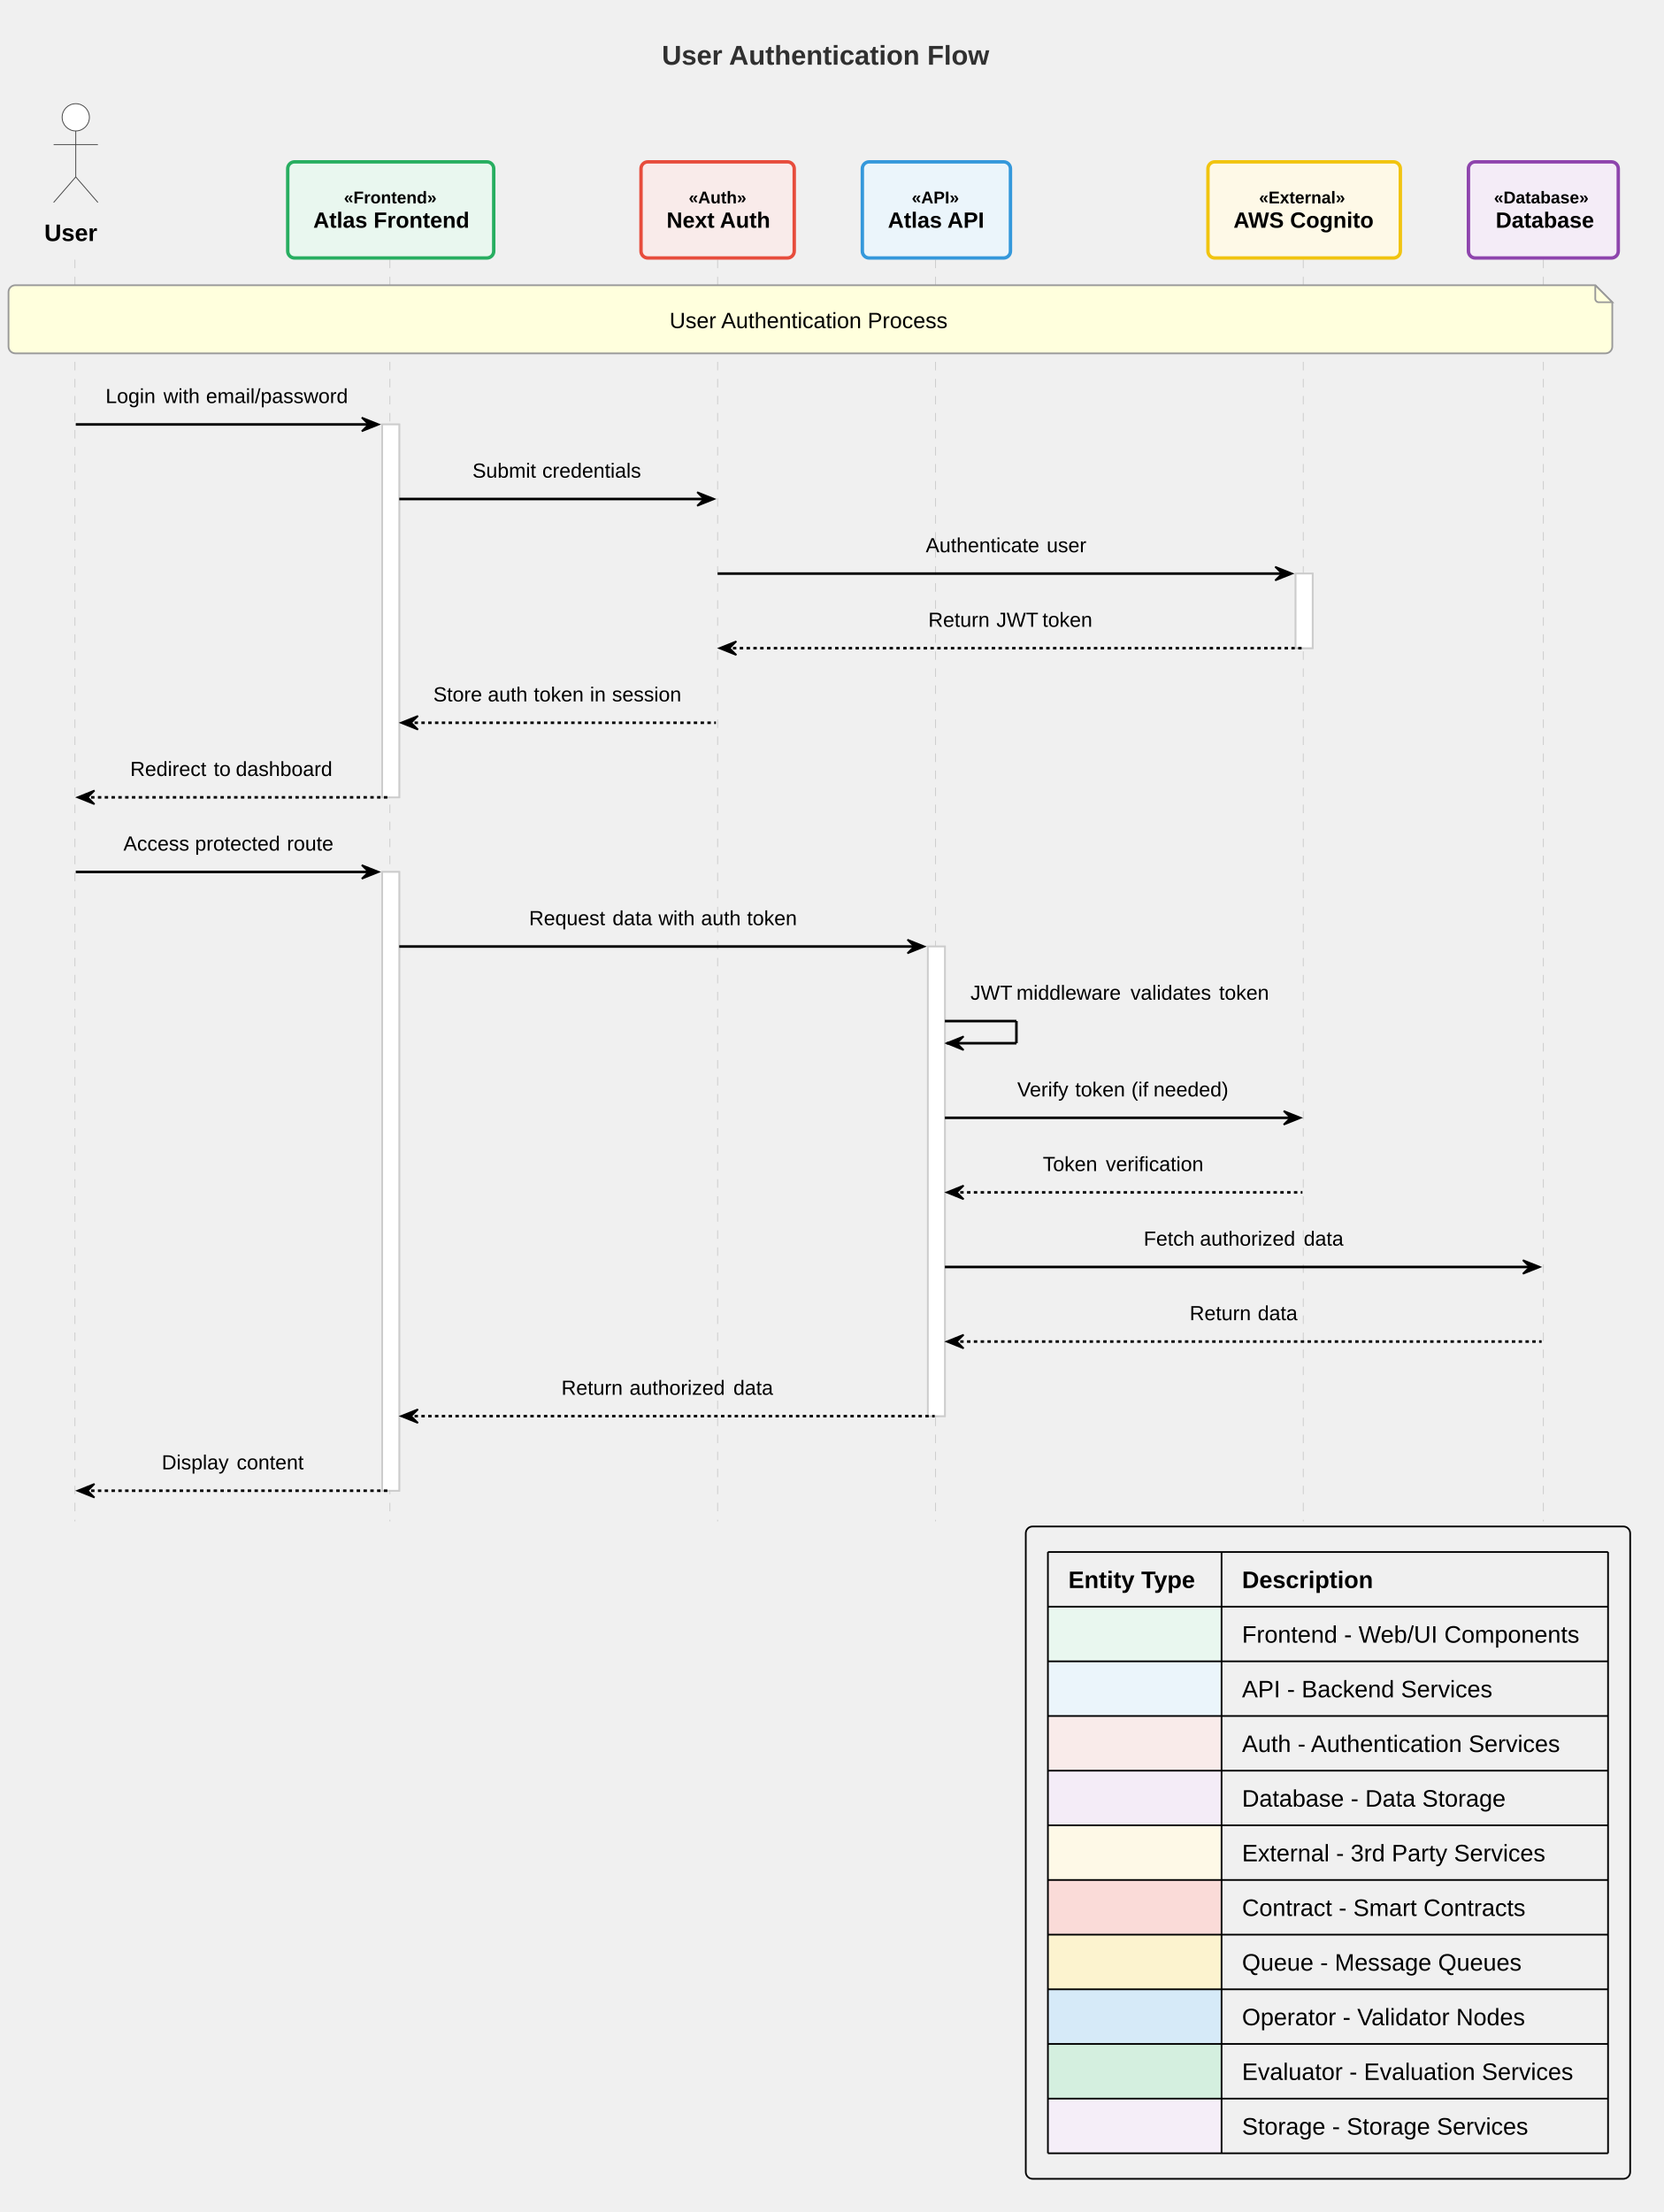
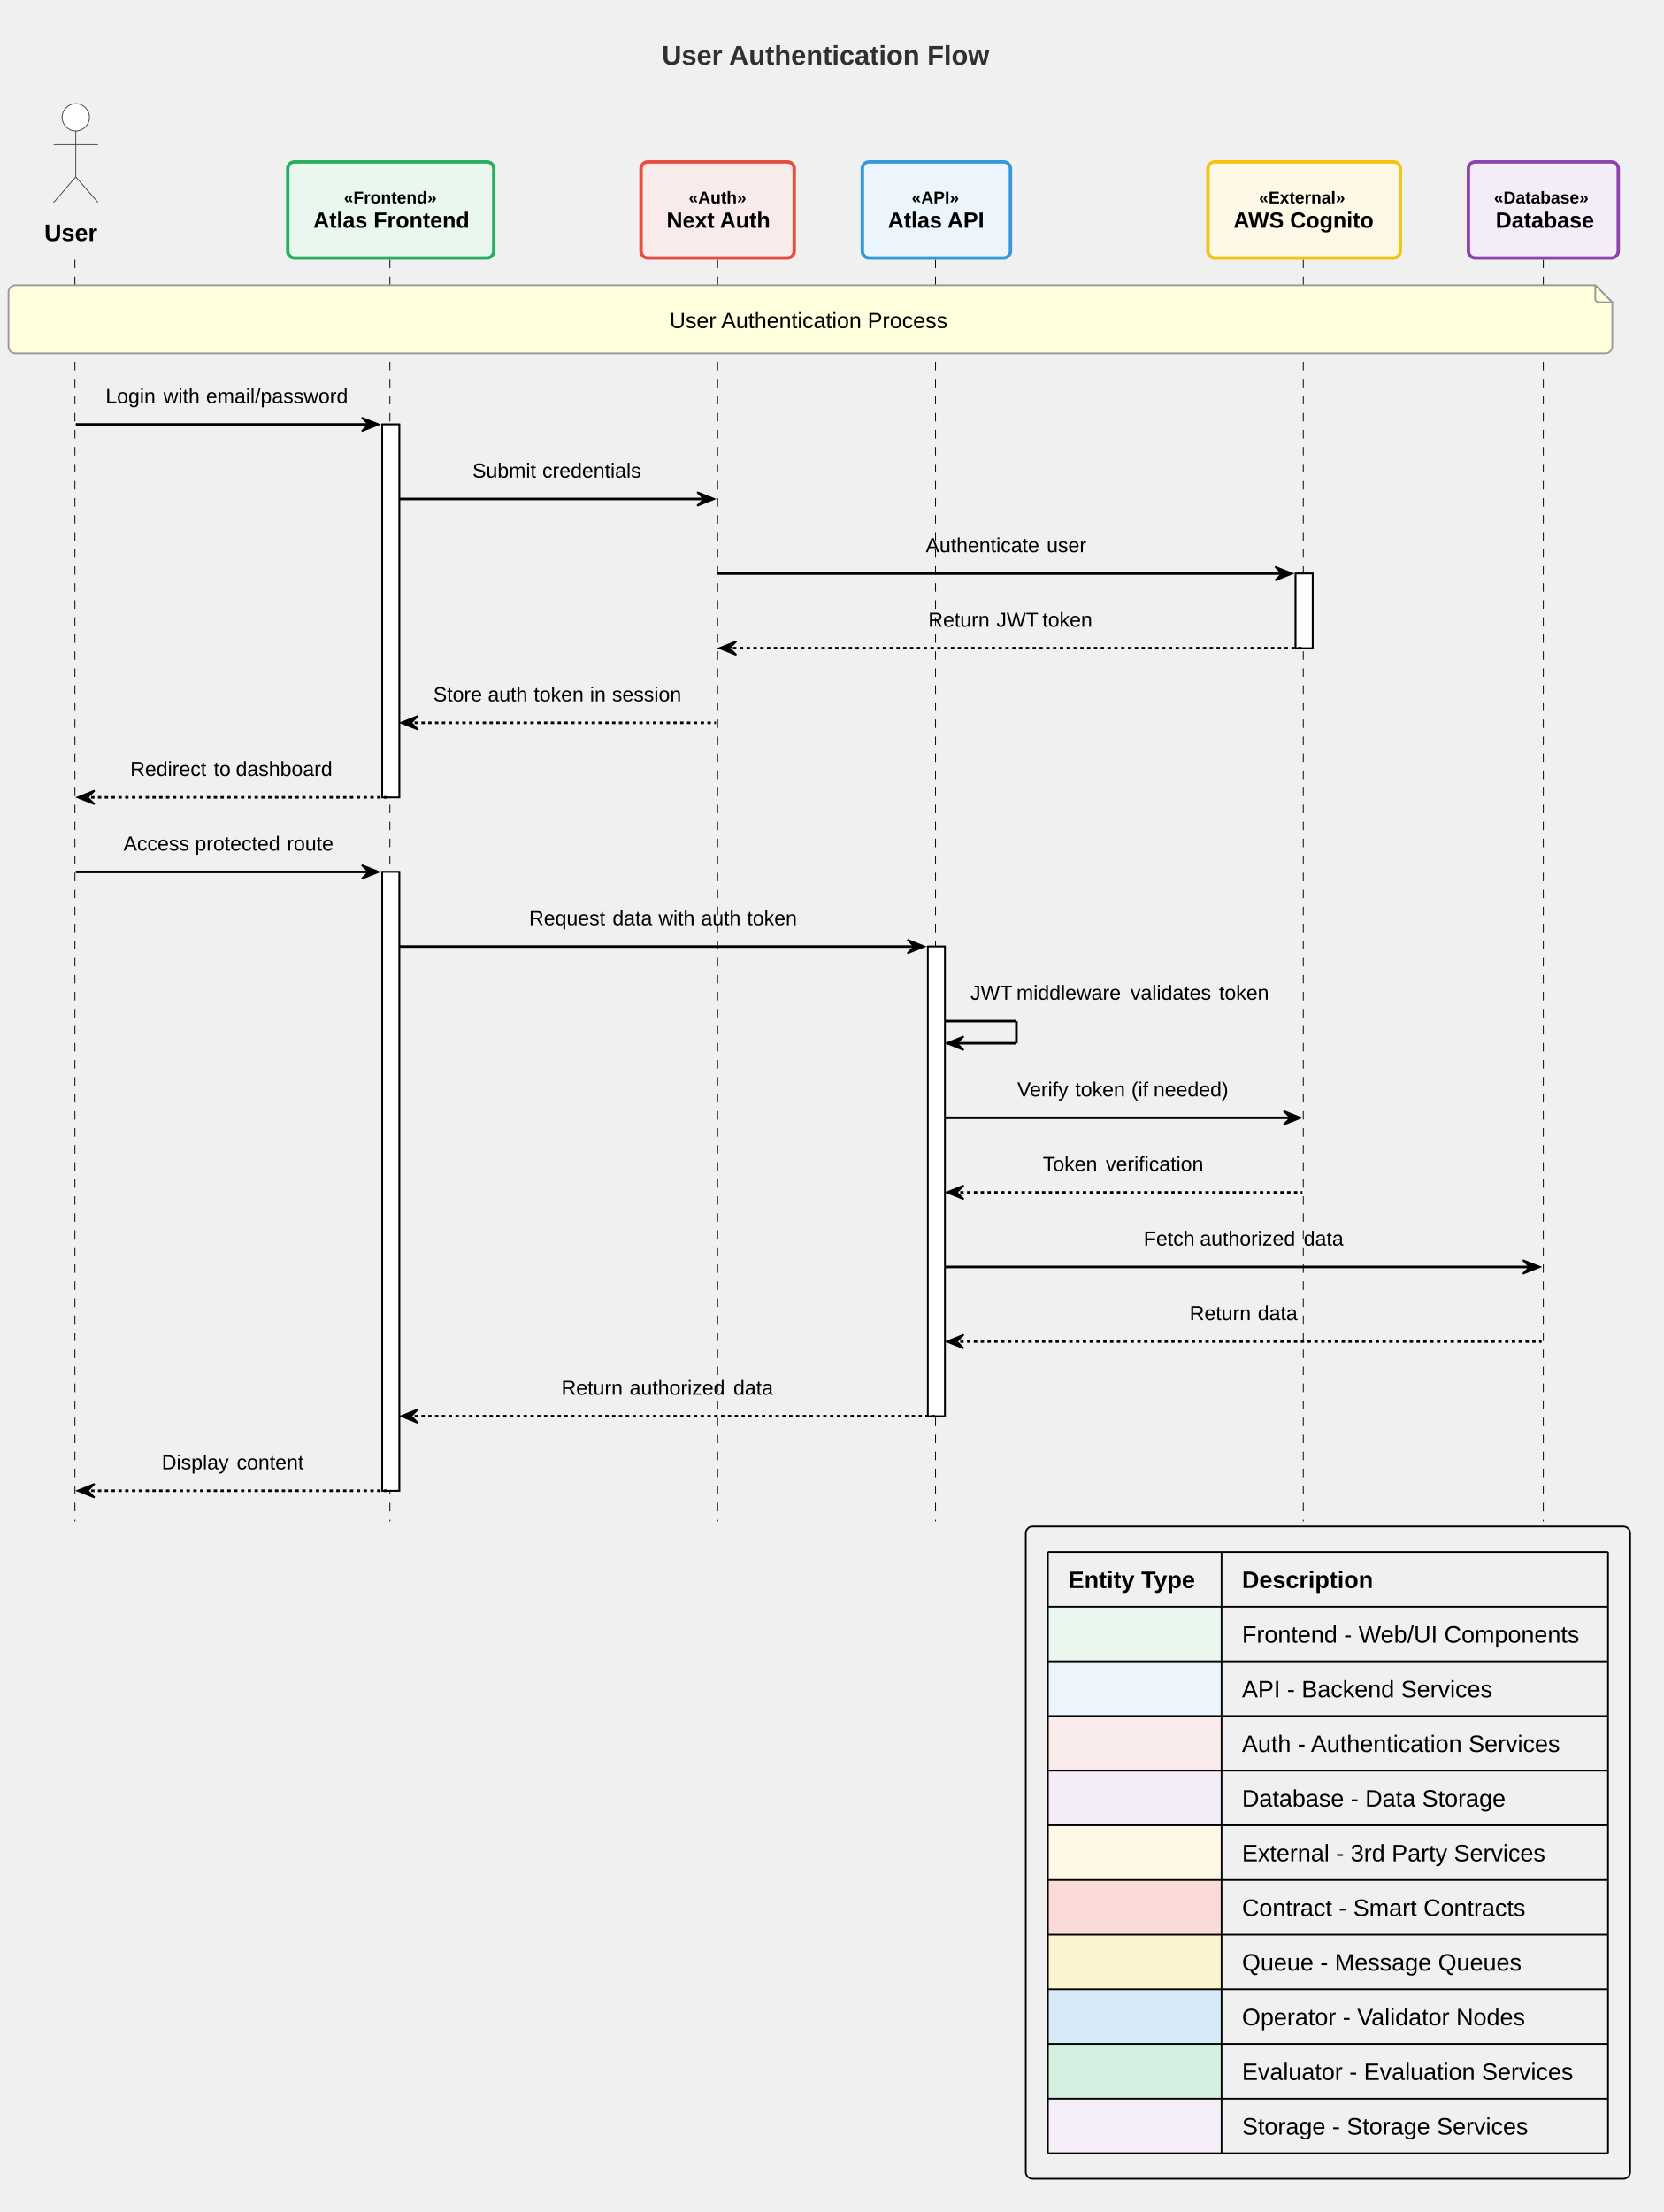
<svg xmlns="http://www.w3.org/2000/svg" contentStyleType="text/css" height="1299px" preserveAspectRatio="none" style="width:977px;height:1299px;background:#FFFFFF;" version="1.1" viewBox="0 0 977 1299" width="977px" zoomAndPan="magnify">
  <defs />
  <g>
    <text fill="#303030" font-family="Arial" font-size="16" font-weight="bold" lengthAdjust="spacing" textLength="192" x="388.75" y="38.008">User Authentication Flow</text>
-     <rect fill="#FFFFFF" height="218.994" style="stroke:#CCCCCC;stroke-width:1.0;" width="10" x="224.5" y="249.245" />
-     <rect fill="#FFFFFF" height="363.391" style="stroke:#CCCCCC;stroke-width:1.0;" width="10" x="224.5" y="512.038" />
-     <rect fill="#FFFFFF" height="275.793" style="stroke:#CCCCCC;stroke-width:1.0;" width="10" x="545" y="555.836" />
-     <rect fill="#FFFFFF" height="43.799" style="stroke:#CCCCCC;stroke-width:1.0;" width="10" x="761" y="336.842" />
-     <line style="stroke:#CCCCCC;stroke-width:0.5;stroke-dasharray:5.0,5.0;" x1="44" x2="44" y1="152.497" y2="893.428" />
-     <line style="stroke:#CCCCCC;stroke-width:0.5;stroke-dasharray:5.0,5.0;" x1="229" x2="229" y1="152.497" y2="893.428" />
-     <line style="stroke:#CCCCCC;stroke-width:0.5;stroke-dasharray:5.0,5.0;" x1="421.5" x2="421.5" y1="152.497" y2="893.428" />
-     <line style="stroke:#CCCCCC;stroke-width:0.5;stroke-dasharray:5.0,5.0;" x1="549.5" x2="549.5" y1="152.497" y2="893.428" />
-     <line style="stroke:#CCCCCC;stroke-width:0.5;stroke-dasharray:5.0,5.0;" x1="765.5" x2="765.5" y1="152.497" y2="893.428" />
-     <line style="stroke:#CCCCCC;stroke-width:0.5;stroke-dasharray:5.0,5.0;" x1="906.5" x2="906.5" y1="152.497" y2="893.428" />
+     <rect fill="#FFFFFF" height="218.994" style="stroke:#000000;stroke-width:1.0;" width="10" x="224.5" y="249.245" />
+     <rect fill="#FFFFFF" height="363.391" style="stroke:#000000;stroke-width:1.0;" width="10" x="224.5" y="512.038" />
+     <rect fill="#FFFFFF" height="275.793" style="stroke:#000000;stroke-width:1.0;" width="10" x="545" y="555.836" />
+     <rect fill="#FFFFFF" height="43.799" style="stroke:#000000;stroke-width:1.0;" width="10" x="761" y="336.842" />
+     <line style="stroke:#000000;stroke-width:0.5;stroke-dasharray:5.0,5.0;" x1="44" x2="44" y1="152.497" y2="893.428" />
+     <line style="stroke:#000000;stroke-width:0.5;stroke-dasharray:5.0,5.0;" x1="229" x2="229" y1="152.497" y2="893.428" />
+     <line style="stroke:#000000;stroke-width:0.5;stroke-dasharray:5.0,5.0;" x1="421.5" x2="421.5" y1="152.497" y2="893.428" />
+     <line style="stroke:#000000;stroke-width:0.5;stroke-dasharray:5.0,5.0;" x1="549.5" x2="549.5" y1="152.497" y2="893.428" />
+     <line style="stroke:#000000;stroke-width:0.5;stroke-dasharray:5.0,5.0;" x1="765.5" x2="765.5" y1="152.497" y2="893.428" />
+     <line style="stroke:#000000;stroke-width:0.5;stroke-dasharray:5.0,5.0;" x1="906.5" x2="906.5" y1="152.497" y2="893.428" />
    <text fill="#000000" font-family="Arial" font-size="14" font-weight="bold" lengthAdjust="spacing" textLength="31" x="26" y="141.53">User</text>
    <ellipse cx="44.5" cy="68.898" fill="#FFFFFF" rx="8" ry="8" style="stroke:#454545;stroke-width:0.5;" />
    <path d="M44.5,76.898 L44.5,103.898 M31.5,84.898 L57.5,84.898 M44.5,103.898 L31.5,118.898 M44.5,103.898 L57.5,118.898 " fill="none" style="stroke:#454545;stroke-width:0.5;" />
    <rect fill="#E9F7EF" height="56.448" rx="4" ry="4" style="stroke:#27AE60;stroke-width:2.0;" width="121" x="169" y="95.049" />
    <text fill="#000000" font-family="Arial" font-size="10" font-weight="bold" lengthAdjust="spacing" textLength="55" x="202" y="119.429">«Frontend»</text>
    <text fill="#000000" font-family="Arial" font-size="13" font-weight="bold" lengthAdjust="spacing" textLength="91" x="184" y="133.742">Atlas Frontend</text>
    <rect fill="#F9EBEA" height="56.448" rx="4" ry="4" style="stroke:#E74C3C;stroke-width:2.0;" width="90" x="376.5" y="95.049" />
    <text fill="#000000" font-family="Arial" font-size="10" font-weight="bold" lengthAdjust="spacing" textLength="34" x="404.5" y="119.429">«Auth»</text>
    <text fill="#000000" font-family="Arial" font-size="13" font-weight="bold" lengthAdjust="spacing" textLength="60" x="391.5" y="133.742">Next Auth</text>
    <rect fill="#EBF5FB" height="56.448" rx="4" ry="4" style="stroke:#3498DB;stroke-width:2.0;" width="87" x="506.5" y="95.049" />
    <text fill="#000000" font-family="Arial" font-size="10" font-weight="bold" lengthAdjust="spacing" textLength="29" x="535.5" y="119.429">«API»</text>
    <text fill="#000000" font-family="Arial" font-size="13" font-weight="bold" lengthAdjust="spacing" textLength="57" x="521.5" y="133.742">Atlas API</text>
    <rect fill="#FEF9E7" height="56.448" rx="4" ry="4" style="stroke:#F1C40F;stroke-width:2.0;" width="113" x="709.5" y="95.049" />
    <text fill="#000000" font-family="Arial" font-size="10" font-weight="bold" lengthAdjust="spacing" textLength="53" x="739.5" y="119.429">«External»</text>
    <text fill="#000000" font-family="Arial" font-size="13" font-weight="bold" lengthAdjust="spacing" textLength="83" x="724.5" y="133.742">AWS Cognito</text>
    <rect fill="#F4ECF7" height="56.448" rx="4" ry="4" style="stroke:#8E44AD;stroke-width:2.0;" width="88" x="862.5" y="95.049" />
    <text fill="#000000" font-family="Arial" font-size="10" font-weight="bold" lengthAdjust="spacing" textLength="58" x="877.5" y="119.429">«Database»</text>
    <text fill="#000000" font-family="Arial" font-size="13" font-weight="bold" lengthAdjust="spacing" textLength="56" x="878.5" y="133.742">Database</text>
-     <rect fill="#FFFFFF" height="218.994" style="stroke:#CCCCCC;stroke-width:1.0;" width="10" x="224.5" y="249.245" />
-     <rect fill="#FFFFFF" height="363.391" style="stroke:#CCCCCC;stroke-width:1.0;" width="10" x="224.5" y="512.038" />
-     <rect fill="#FFFFFF" height="275.793" style="stroke:#CCCCCC;stroke-width:1.0;" width="10" x="545" y="555.836" />
-     <rect fill="#FFFFFF" height="43.799" style="stroke:#CCCCCC;stroke-width:1.0;" width="10" x="761" y="336.842" />
+     <rect fill="#FFFFFF" height="218.994" style="stroke:#000000;stroke-width:1.0;" width="10" x="224.5" y="249.245" />
+     <rect fill="#FFFFFF" height="363.391" style="stroke:#000000;stroke-width:1.0;" width="10" x="224.5" y="512.038" />
+     <rect fill="#FFFFFF" height="275.793" style="stroke:#000000;stroke-width:1.0;" width="10" x="545" y="555.836" />
+     <rect fill="#FFFFFF" height="43.799" style="stroke:#000000;stroke-width:1.0;" width="10" x="761" y="336.842" />
    <path d="M5,171.497 L5,203.497 A4,4 0 0 0 9,207.497 L943,207.497 A4,4 0 0 0 947,203.497 L947,177.497 L937,167.497 L9,167.497 A4,4 0 0 0 5,171.497 " fill="#FFFFDD" style="stroke:#999999;stroke-width:1.0;" />
    <path d="M937,167.497 L937,175.497 A2,2 0 0 0 939,177.497 L947,177.497 L937,167.497 " fill="#FFFFDD" style="stroke:#999999;stroke-width:1.0;" />
    <text fill="#000000" font-family="Arial" font-size="13" lengthAdjust="spacing" textLength="166" x="393.25" y="192.691">User Authentication Process</text>
    <polygon fill="#000000" points="212.5,245.245,222.5,249.245,212.5,253.245,216.5,249.245" style="stroke:#000000;stroke-width:1.0;" />
    <line style="stroke:#000000;stroke-width:1.5;" x1="44.5" x2="218.5" y1="249.245" y2="249.245" />
    <text fill="#000000" font-family="Arial" font-size="12" lengthAdjust="spacing" textLength="31" x="62" y="236.702">Login</text>
    <text fill="#000000" font-family="Arial" font-size="12" lengthAdjust="spacing" textLength="3" x="93" y="236.702"> </text>
    <text fill="#000000" font-family="Arial" font-size="12" lengthAdjust="spacing" textLength="22" x="96" y="236.702">with</text>
    <text fill="#000000" font-family="Arial" font-size="12" lengthAdjust="spacing" textLength="3" x="118" y="236.702"> </text>
    <text fill="#000000" font-family="Arial" font-size="12" lengthAdjust="spacing" textLength="86" x="121" y="236.702">email/password</text>
    <polygon fill="#000000" points="409.5,289.043,419.5,293.043,409.5,297.043,413.5,293.043" style="stroke:#000000;stroke-width:1.0;" />
    <line style="stroke:#000000;stroke-width:1.5;" x1="234.5" x2="415.5" y1="293.043" y2="293.043" />
    <text fill="#000000" font-family="Arial" font-size="12" lengthAdjust="spacing" textLength="38" x="277.5" y="280.5">Submit</text>
    <text fill="#000000" font-family="Arial" font-size="12" lengthAdjust="spacing" textLength="3" x="315.5" y="280.5"> </text>
    <text fill="#000000" font-family="Arial" font-size="12" lengthAdjust="spacing" textLength="60" x="318.5" y="280.5">credentials</text>
    <polygon fill="#000000" points="749,332.842,759,336.842,749,340.842,753,336.842" style="stroke:#000000;stroke-width:1.0;" />
    <line style="stroke:#000000;stroke-width:1.5;" x1="421.5" x2="755" y1="336.842" y2="336.842" />
    <text fill="#000000" font-family="Arial" font-size="12" lengthAdjust="spacing" textLength="68" x="543.75" y="324.299">Authenticate</text>
    <text fill="#000000" font-family="Arial" font-size="12" lengthAdjust="spacing" textLength="3" x="611.75" y="324.299"> </text>
    <text fill="#000000" font-family="Arial" font-size="12" lengthAdjust="spacing" textLength="24" x="614.75" y="324.299">user</text>
    <polygon fill="#000000" points="432.5,376.641,422.5,380.641,432.5,384.641,428.5,380.641" style="stroke:#000000;stroke-width:1.0;" />
    <line style="stroke:#000000;stroke-width:1.5;stroke-dasharray:2.0,2.0;" x1="426.5" x2="765" y1="380.641" y2="380.641" />
    <text fill="#000000" font-family="Arial" font-size="12" lengthAdjust="spacing" textLength="37" x="545.25" y="368.098">Return</text>
    <text fill="#000000" font-family="Arial" font-size="12" lengthAdjust="spacing" textLength="3" x="582.25" y="368.098"> </text>
    <text fill="#000000" font-family="Arial" font-size="12" lengthAdjust="spacing" textLength="24" x="585.25" y="368.098">JWT</text>
    <text fill="#000000" font-family="Arial" font-size="12" lengthAdjust="spacing" textLength="3" x="609.25" y="368.098"> </text>
    <text fill="#000000" font-family="Arial" font-size="12" lengthAdjust="spacing" textLength="30" x="612.25" y="368.098">token</text>
    <polygon fill="#000000" points="245.5,420.44,235.5,424.44,245.5,428.44,241.5,424.44" style="stroke:#000000;stroke-width:1.0;" />
    <line style="stroke:#000000;stroke-width:1.5;stroke-dasharray:2.0,2.0;" x1="239.5" x2="420.5" y1="424.44" y2="424.44" />
    <text fill="#000000" font-family="Arial" font-size="12" lengthAdjust="spacing" textLength="29" x="254.5" y="411.897">Store</text>
    <text fill="#000000" font-family="Arial" font-size="12" lengthAdjust="spacing" textLength="3" x="283.5" y="411.897"> </text>
    <text fill="#000000" font-family="Arial" font-size="12" lengthAdjust="spacing" textLength="24" x="286.5" y="411.897">auth</text>
    <text fill="#000000" font-family="Arial" font-size="12" lengthAdjust="spacing" textLength="3" x="310.5" y="411.897"> </text>
    <text fill="#000000" font-family="Arial" font-size="12" lengthAdjust="spacing" textLength="30" x="313.5" y="411.897">token</text>
    <text fill="#000000" font-family="Arial" font-size="12" lengthAdjust="spacing" textLength="3" x="343.5" y="411.897"> </text>
    <text fill="#000000" font-family="Arial" font-size="12" lengthAdjust="spacing" textLength="10" x="346.5" y="411.897">in</text>
    <text fill="#000000" font-family="Arial" font-size="12" lengthAdjust="spacing" textLength="3" x="356.5" y="411.897"> </text>
    <text fill="#000000" font-family="Arial" font-size="12" lengthAdjust="spacing" textLength="42" x="359.5" y="411.897">session</text>
    <polygon fill="#000000" points="55.5,464.239,45.5,468.239,55.5,472.239,51.5,468.239" style="stroke:#000000;stroke-width:1.0;" />
    <line style="stroke:#000000;stroke-width:1.5;stroke-dasharray:2.0,2.0;" x1="49.5" x2="228.5" y1="468.239" y2="468.239" />
    <text fill="#000000" font-family="Arial" font-size="12" lengthAdjust="spacing" textLength="46" x="76.5" y="455.696">Redirect</text>
    <text fill="#000000" font-family="Arial" font-size="12" lengthAdjust="spacing" textLength="3" x="122.5" y="455.696"> </text>
    <text fill="#000000" font-family="Arial" font-size="12" lengthAdjust="spacing" textLength="10" x="125.5" y="455.696">to</text>
    <text fill="#000000" font-family="Arial" font-size="12" lengthAdjust="spacing" textLength="3" x="135.5" y="455.696"> </text>
    <text fill="#000000" font-family="Arial" font-size="12" lengthAdjust="spacing" textLength="59" x="138.5" y="455.696">dashboard</text>
    <polygon fill="#000000" points="212.5,508.038,222.5,512.038,212.5,516.038,216.5,512.038" style="stroke:#000000;stroke-width:1.0;" />
    <line style="stroke:#000000;stroke-width:1.5;" x1="44.5" x2="218.5" y1="512.038" y2="512.038" />
    <text fill="#000000" font-family="Arial" font-size="12" lengthAdjust="spacing" textLength="39" x="72.5" y="499.495">Access</text>
    <text fill="#000000" font-family="Arial" font-size="12" lengthAdjust="spacing" textLength="3" x="111.5" y="499.495"> </text>
    <text fill="#000000" font-family="Arial" font-size="12" lengthAdjust="spacing" textLength="51" x="114.5" y="499.495">protected</text>
    <text fill="#000000" font-family="Arial" font-size="12" lengthAdjust="spacing" textLength="3" x="165.5" y="499.495"> </text>
    <text fill="#000000" font-family="Arial" font-size="12" lengthAdjust="spacing" textLength="28" x="168.5" y="499.495">route</text>
    <polygon fill="#000000" points="533,551.836,543,555.836,533,559.836,537,555.836" style="stroke:#000000;stroke-width:1.0;" />
    <line style="stroke:#000000;stroke-width:1.5;" x1="234.5" x2="539" y1="555.836" y2="555.836" />
    <text fill="#000000" font-family="Arial" font-size="12" lengthAdjust="spacing" textLength="46" x="310.75" y="543.293">Request</text>
    <text fill="#000000" font-family="Arial" font-size="12" lengthAdjust="spacing" textLength="3" x="356.75" y="543.293"> </text>
    <text fill="#000000" font-family="Arial" font-size="12" lengthAdjust="spacing" textLength="24" x="359.75" y="543.293">data</text>
    <text fill="#000000" font-family="Arial" font-size="12" lengthAdjust="spacing" textLength="3" x="383.75" y="543.293"> </text>
    <text fill="#000000" font-family="Arial" font-size="12" lengthAdjust="spacing" textLength="22" x="386.75" y="543.293">with</text>
    <text fill="#000000" font-family="Arial" font-size="12" lengthAdjust="spacing" textLength="3" x="408.75" y="543.293"> </text>
    <text fill="#000000" font-family="Arial" font-size="12" lengthAdjust="spacing" textLength="24" x="411.75" y="543.293">auth</text>
    <text fill="#000000" font-family="Arial" font-size="12" lengthAdjust="spacing" textLength="3" x="435.75" y="543.293"> </text>
    <text fill="#000000" font-family="Arial" font-size="12" lengthAdjust="spacing" textLength="30" x="438.75" y="543.293">token</text>
    <line style="stroke:#000000;stroke-width:1.5;" x1="555" x2="597" y1="599.635" y2="599.635" />
    <line style="stroke:#000000;stroke-width:1.5;" x1="597" x2="597" y1="599.635" y2="612.635" />
    <line style="stroke:#000000;stroke-width:1.5;" x1="556" x2="597" y1="612.635" y2="612.635" />
    <polygon fill="#000000" points="566,608.635,556,612.635,566,616.635,562,612.635" style="stroke:#000000;stroke-width:1.0;" />
    <text fill="#000000" font-family="Arial" font-size="12" lengthAdjust="spacing" textLength="24" x="570" y="587.092">JWT</text>
    <text fill="#000000" font-family="Arial" font-size="12" lengthAdjust="spacing" textLength="3" x="594" y="587.092"> </text>
    <text fill="#000000" font-family="Arial" font-size="12" lengthAdjust="spacing" textLength="64" x="597" y="587.092">middleware</text>
    <text fill="#000000" font-family="Arial" font-size="12" lengthAdjust="spacing" textLength="3" x="661" y="587.092"> </text>
    <text fill="#000000" font-family="Arial" font-size="12" lengthAdjust="spacing" textLength="49" x="664" y="587.092">validates</text>
    <text fill="#000000" font-family="Arial" font-size="12" lengthAdjust="spacing" textLength="3" x="713" y="587.092"> </text>
    <text fill="#000000" font-family="Arial" font-size="12" lengthAdjust="spacing" textLength="30" x="716" y="587.092">token</text>
    <polygon fill="#000000" points="754,652.434,764,656.434,754,660.434,758,656.434" style="stroke:#000000;stroke-width:1.0;" />
    <line style="stroke:#000000;stroke-width:1.5;" x1="555" x2="760" y1="656.434" y2="656.434" />
    <text fill="#000000" font-family="Arial" font-size="12" lengthAdjust="spacing" textLength="31" x="597.5" y="643.891">Verify</text>
    <text fill="#000000" font-family="Arial" font-size="12" lengthAdjust="spacing" textLength="3" x="628.5" y="643.891"> </text>
    <text fill="#000000" font-family="Arial" font-size="12" lengthAdjust="spacing" textLength="30" x="631.5" y="643.891">token</text>
    <text fill="#000000" font-family="Arial" font-size="12" lengthAdjust="spacing" textLength="3" x="661.5" y="643.891"> </text>
    <text fill="#000000" font-family="Arial" font-size="12" lengthAdjust="spacing" textLength="10" x="664.5" y="643.891">(if</text>
    <text fill="#000000" font-family="Arial" font-size="12" lengthAdjust="spacing" textLength="3" x="674.5" y="643.891"> </text>
    <text fill="#000000" font-family="Arial" font-size="12" lengthAdjust="spacing" textLength="46" x="677.5" y="643.891">needed)</text>
    <polygon fill="#000000" points="566,696.233,556,700.233,566,704.233,562,700.233" style="stroke:#000000;stroke-width:1.0;" />
    <line style="stroke:#000000;stroke-width:1.5;stroke-dasharray:2.0,2.0;" x1="560" x2="765" y1="700.233" y2="700.233" />
    <text fill="#000000" font-family="Arial" font-size="12" lengthAdjust="spacing" textLength="34" x="612.5" y="687.69">Token</text>
    <text fill="#000000" font-family="Arial" font-size="12" lengthAdjust="spacing" textLength="3" x="646.5" y="687.69"> </text>
    <text fill="#000000" font-family="Arial" font-size="12" lengthAdjust="spacing" textLength="59" x="649.5" y="687.69">verification</text>
    <polygon fill="#000000" points="894.5,740.032,904.5,744.032,894.5,748.032,898.5,744.032" style="stroke:#000000;stroke-width:1.0;" />
    <line style="stroke:#000000;stroke-width:1.5;" x1="555" x2="900.5" y1="744.032" y2="744.032" />
    <text fill="#000000" font-family="Arial" font-size="12" lengthAdjust="spacing" textLength="30" x="671.75" y="731.489">Fetch</text>
    <text fill="#000000" font-family="Arial" font-size="12" lengthAdjust="spacing" textLength="3" x="701.75" y="731.489"> </text>
    <text fill="#000000" font-family="Arial" font-size="12" lengthAdjust="spacing" textLength="58" x="704.75" y="731.489">authorized</text>
    <text fill="#000000" font-family="Arial" font-size="12" lengthAdjust="spacing" textLength="3" x="762.75" y="731.489"> </text>
    <text fill="#000000" font-family="Arial" font-size="12" lengthAdjust="spacing" textLength="24" x="765.75" y="731.489">data</text>
    <polygon fill="#000000" points="566,783.831,556,787.831,566,791.831,562,787.831" style="stroke:#000000;stroke-width:1.0;" />
    <line style="stroke:#000000;stroke-width:1.5;stroke-dasharray:2.0,2.0;" x1="560" x2="905.5" y1="787.831" y2="787.831" />
    <text fill="#000000" font-family="Arial" font-size="12" lengthAdjust="spacing" textLength="37" x="698.75" y="775.288">Return</text>
    <text fill="#000000" font-family="Arial" font-size="12" lengthAdjust="spacing" textLength="3" x="735.75" y="775.288"> </text>
    <text fill="#000000" font-family="Arial" font-size="12" lengthAdjust="spacing" textLength="24" x="738.75" y="775.288">data</text>
    <polygon fill="#000000" points="245.5,827.629,235.5,831.629,245.5,835.629,241.5,831.629" style="stroke:#000000;stroke-width:1.0;" />
    <line style="stroke:#000000;stroke-width:1.5;stroke-dasharray:2.0,2.0;" x1="239.5" x2="549" y1="831.629" y2="831.629" />
    <text fill="#000000" font-family="Arial" font-size="12" lengthAdjust="spacing" textLength="37" x="329.75" y="819.086">Return</text>
    <text fill="#000000" font-family="Arial" font-size="12" lengthAdjust="spacing" textLength="3" x="366.75" y="819.086"> </text>
    <text fill="#000000" font-family="Arial" font-size="12" lengthAdjust="spacing" textLength="58" x="369.75" y="819.086">authorized</text>
    <text fill="#000000" font-family="Arial" font-size="12" lengthAdjust="spacing" textLength="3" x="427.75" y="819.086"> </text>
    <text fill="#000000" font-family="Arial" font-size="12" lengthAdjust="spacing" textLength="24" x="430.75" y="819.086">data</text>
    <polygon fill="#000000" points="55.5,871.428,45.5,875.428,55.5,879.428,51.5,875.428" style="stroke:#000000;stroke-width:1.0;" />
    <line style="stroke:#000000;stroke-width:1.5;stroke-dasharray:2.0,2.0;" x1="49.5" x2="228.5" y1="875.428" y2="875.428" />
    <text fill="#000000" font-family="Arial" font-size="12" lengthAdjust="spacing" textLength="41" x="95" y="862.885">Display</text>
    <text fill="#000000" font-family="Arial" font-size="12" lengthAdjust="spacing" textLength="3" x="136" y="862.885"> </text>
    <text fill="#000000" font-family="Arial" font-size="12" lengthAdjust="spacing" textLength="40" x="139" y="862.885">content</text>
    <rect fill="none" height="383.085" id="_legend" rx="4" ry="4" style="stroke:#000000;stroke-width:1.0;" width="355" x="602.5" y="896.428" />
    <text fill="#000000" font-family="Arial" font-size="14" font-weight="bold" lengthAdjust="spacing" textLength="78" x="627.5" y="932.56">Entity Type</text>
    <text fill="#000000" font-family="Arial" font-size="14" font-weight="bold" lengthAdjust="spacing" textLength="79" x="729.5" y="932.56">Description</text>
    <rect fill="#E9F7EF" height="32.099" style="stroke:none;stroke-width:1.0;" width="102" x="615.5" y="943.527" />
    <text fill="#000000" font-family="Arial" font-size="14" lengthAdjust="spacing" textLength="4" x="623.5" y="964.659"> </text>
    <text fill="#000000" font-family="Arial" font-size="14" lengthAdjust="spacing" textLength="203" x="729.5" y="964.659">Frontend - Web/UI Components</text>
    <rect fill="#EBF5FB" height="32.099" style="stroke:none;stroke-width:1.0;" width="102" x="615.5" y="975.625" />
    <text fill="#000000" font-family="Arial" font-size="14" lengthAdjust="spacing" textLength="4" x="623.5" y="996.757"> </text>
    <text fill="#000000" font-family="Arial" font-size="14" lengthAdjust="spacing" textLength="148" x="729.5" y="996.757">API - Backend Services</text>
    <rect fill="#F9EBEA" height="32.099" style="stroke:none;stroke-width:1.0;" width="102" x="615.5" y="1007.724" />
    <text fill="#000000" font-family="Arial" font-size="14" lengthAdjust="spacing" textLength="4" x="623.5" y="1028.856"> </text>
    <text fill="#000000" font-family="Arial" font-size="14" lengthAdjust="spacing" textLength="190" x="729.5" y="1028.856">Auth - Authentication Services</text>
    <rect fill="#F4ECF7" height="32.099" style="stroke:none;stroke-width:1.0;" width="102" x="615.5" y="1039.823" />
    <text fill="#000000" font-family="Arial" font-size="14" lengthAdjust="spacing" textLength="4" x="623.5" y="1060.955"> </text>
    <text fill="#000000" font-family="Arial" font-size="14" lengthAdjust="spacing" textLength="158" x="729.5" y="1060.955">Database - Data Storage</text>
    <rect fill="#FEF9E7" height="32.099" style="stroke:none;stroke-width:1.0;" width="102" x="615.5" y="1071.921" />
    <text fill="#000000" font-family="Arial" font-size="14" lengthAdjust="spacing" textLength="4" x="623.5" y="1093.053"> </text>
    <text fill="#000000" font-family="Arial" font-size="14" lengthAdjust="spacing" textLength="181" x="729.5" y="1093.053">External - 3rd Party Services</text>
    <rect fill="#FADBD8" height="32.099" style="stroke:none;stroke-width:1.0;" width="102" x="615.5" y="1104.02" />
    <text fill="#000000" font-family="Arial" font-size="14" lengthAdjust="spacing" textLength="4" x="623.5" y="1125.152"> </text>
    <text fill="#000000" font-family="Arial" font-size="14" lengthAdjust="spacing" textLength="170" x="729.5" y="1125.152">Contract - Smart Contracts</text>
    <rect fill="#FCF3CF" height="32.099" style="stroke:none;stroke-width:1.0;" width="102" x="615.5" y="1136.119" />
    <text fill="#000000" font-family="Arial" font-size="14" lengthAdjust="spacing" textLength="4" x="623.5" y="1157.251"> </text>
    <text fill="#000000" font-family="Arial" font-size="14" lengthAdjust="spacing" textLength="168" x="729.5" y="1157.251">Queue - Message Queues</text>
    <rect fill="#D6EAF8" height="32.099" style="stroke:none;stroke-width:1.0;" width="102" x="615.5" y="1168.217" />
    <text fill="#000000" font-family="Arial" font-size="14" lengthAdjust="spacing" textLength="4" x="623.5" y="1189.349"> </text>
    <text fill="#000000" font-family="Arial" font-size="14" lengthAdjust="spacing" textLength="171" x="729.5" y="1189.349">Operator - Validator Nodes</text>
    <rect fill="#D4EFDF" height="32.099" style="stroke:none;stroke-width:1.0;" width="102" x="615.5" y="1200.316" />
    <text fill="#000000" font-family="Arial" font-size="14" lengthAdjust="spacing" textLength="4" x="623.5" y="1221.448"> </text>
    <text fill="#000000" font-family="Arial" font-size="14" lengthAdjust="spacing" textLength="197" x="729.5" y="1221.448">Evaluator - Evaluation Services</text>
    <rect fill="#F5EEF8" height="32.099" style="stroke:none;stroke-width:1.0;" width="102" x="615.5" y="1232.415" />
    <text fill="#000000" font-family="Arial" font-size="14" lengthAdjust="spacing" textLength="4" x="623.5" y="1253.546"> </text>
    <text fill="#000000" font-family="Arial" font-size="14" lengthAdjust="spacing" textLength="171" x="729.5" y="1253.546">Storage - Storage Services</text>
    <line style="stroke:#000000;stroke-width:1.0;" x1="615.5" x2="944.5" y1="911.428" y2="911.428" />
    <line style="stroke:#000000;stroke-width:1.0;" x1="615.5" x2="944.5" y1="943.527" y2="943.527" />
    <line style="stroke:#000000;stroke-width:1.0;" x1="615.5" x2="944.5" y1="975.625" y2="975.625" />
    <line style="stroke:#000000;stroke-width:1.0;" x1="615.5" x2="944.5" y1="1007.724" y2="1007.724" />
    <line style="stroke:#000000;stroke-width:1.0;" x1="615.5" x2="944.5" y1="1039.823" y2="1039.823" />
    <line style="stroke:#000000;stroke-width:1.0;" x1="615.5" x2="944.5" y1="1071.921" y2="1071.921" />
    <line style="stroke:#000000;stroke-width:1.0;" x1="615.5" x2="944.5" y1="1104.02" y2="1104.02" />
    <line style="stroke:#000000;stroke-width:1.0;" x1="615.5" x2="944.5" y1="1136.119" y2="1136.119" />
    <line style="stroke:#000000;stroke-width:1.0;" x1="615.5" x2="944.5" y1="1168.217" y2="1168.217" />
    <line style="stroke:#000000;stroke-width:1.0;" x1="615.5" x2="944.5" y1="1200.316" y2="1200.316" />
    <line style="stroke:#000000;stroke-width:1.0;" x1="615.5" x2="944.5" y1="1232.415" y2="1232.415" />
    <line style="stroke:#000000;stroke-width:1.0;" x1="615.5" x2="944.5" y1="1264.513" y2="1264.513" />
    <line style="stroke:#000000;stroke-width:1.0;" x1="615.5" x2="615.5" y1="911.428" y2="1264.513" />
    <line style="stroke:#000000;stroke-width:1.0;" x1="717.5" x2="717.5" y1="911.428" y2="1264.513" />
    <line style="stroke:#000000;stroke-width:1.0;" x1="944.5" x2="944.5" y1="911.428" y2="1264.513" />
  </g>
</svg>
